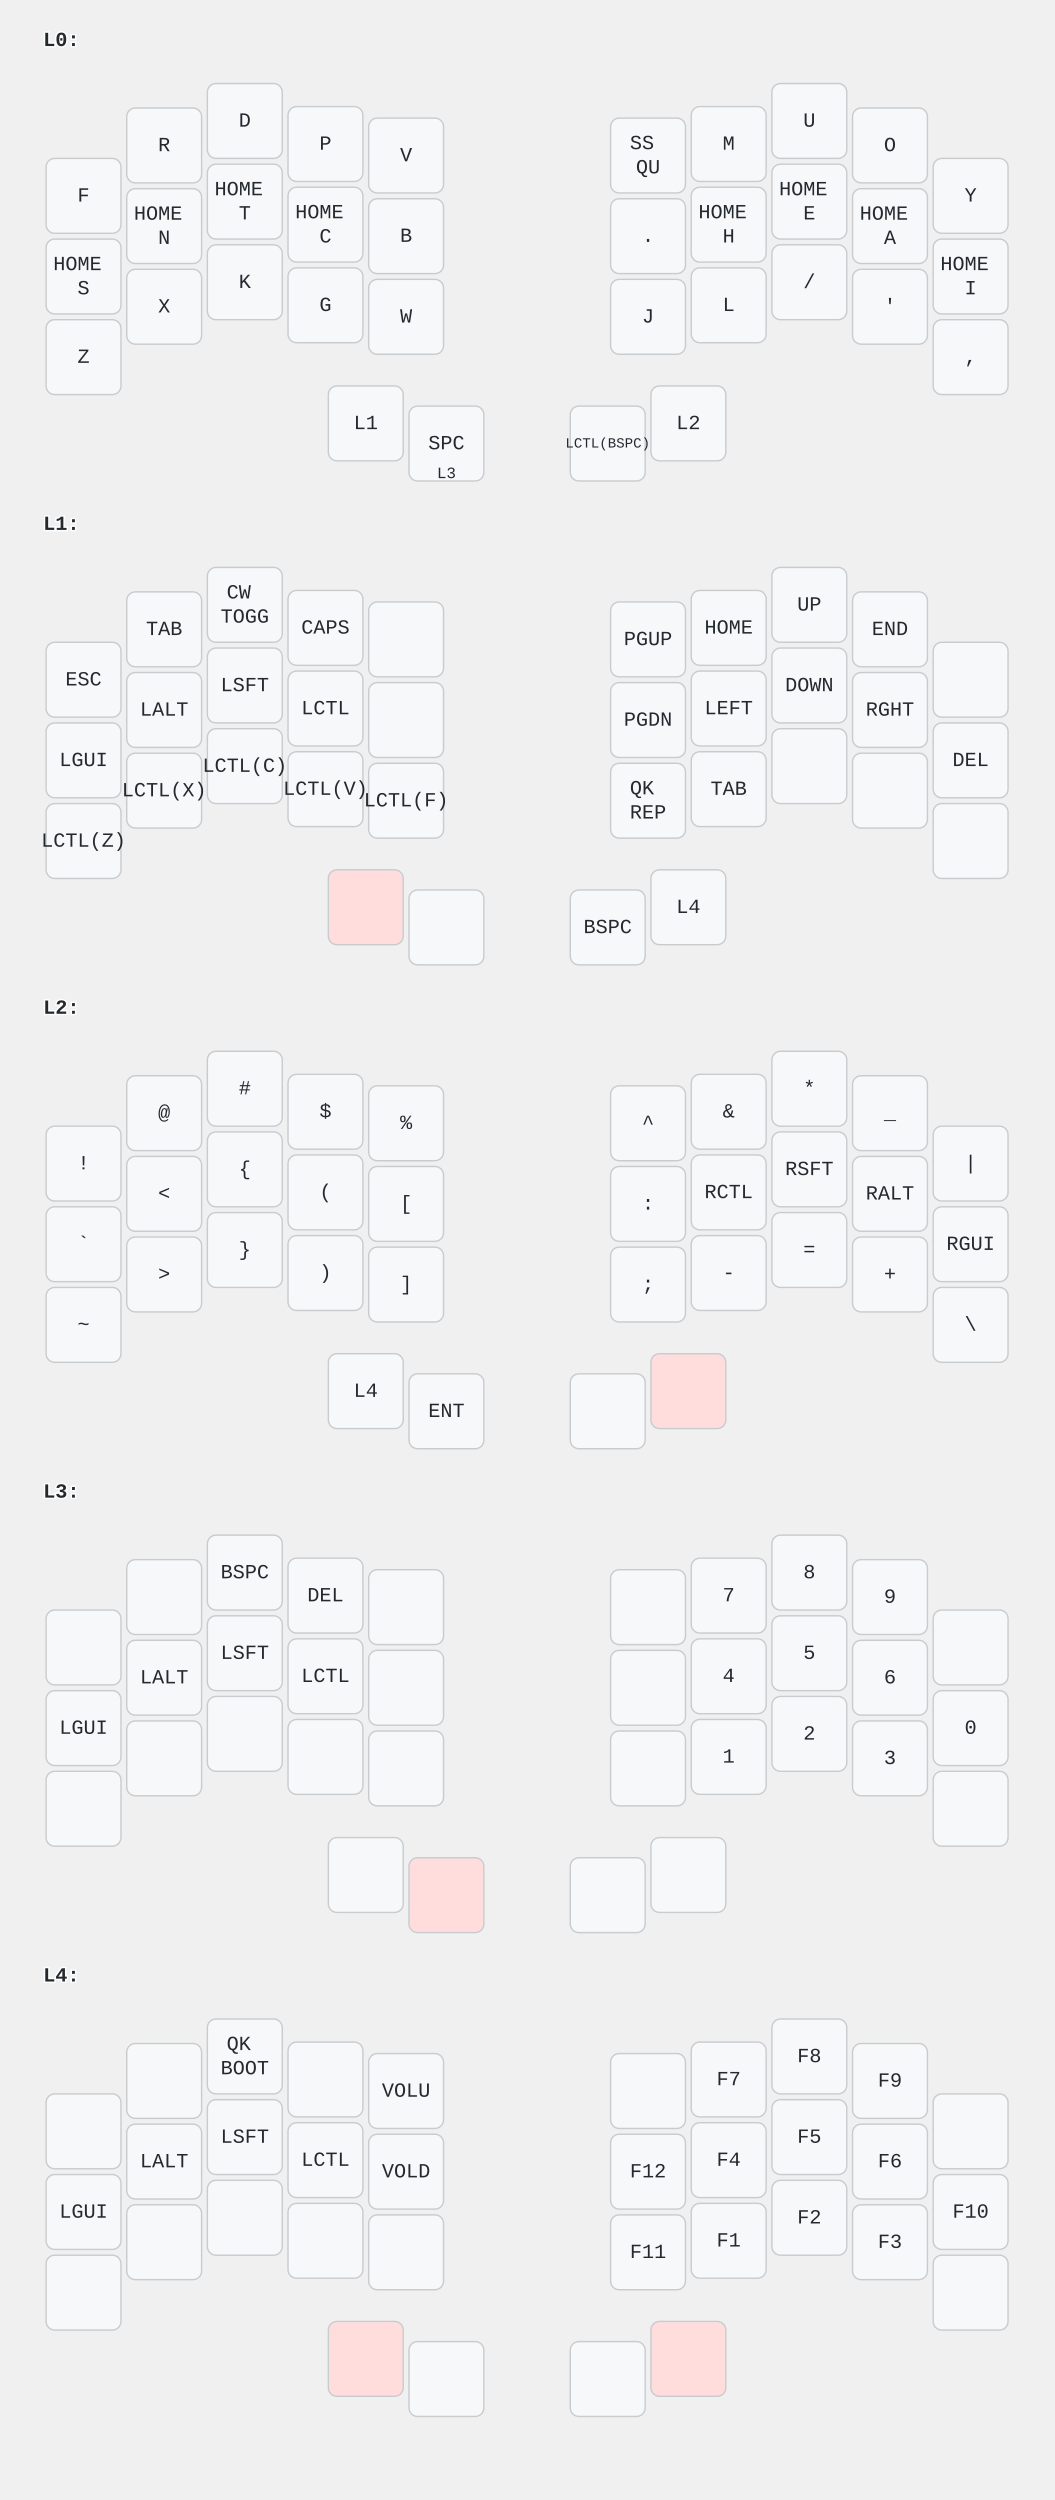
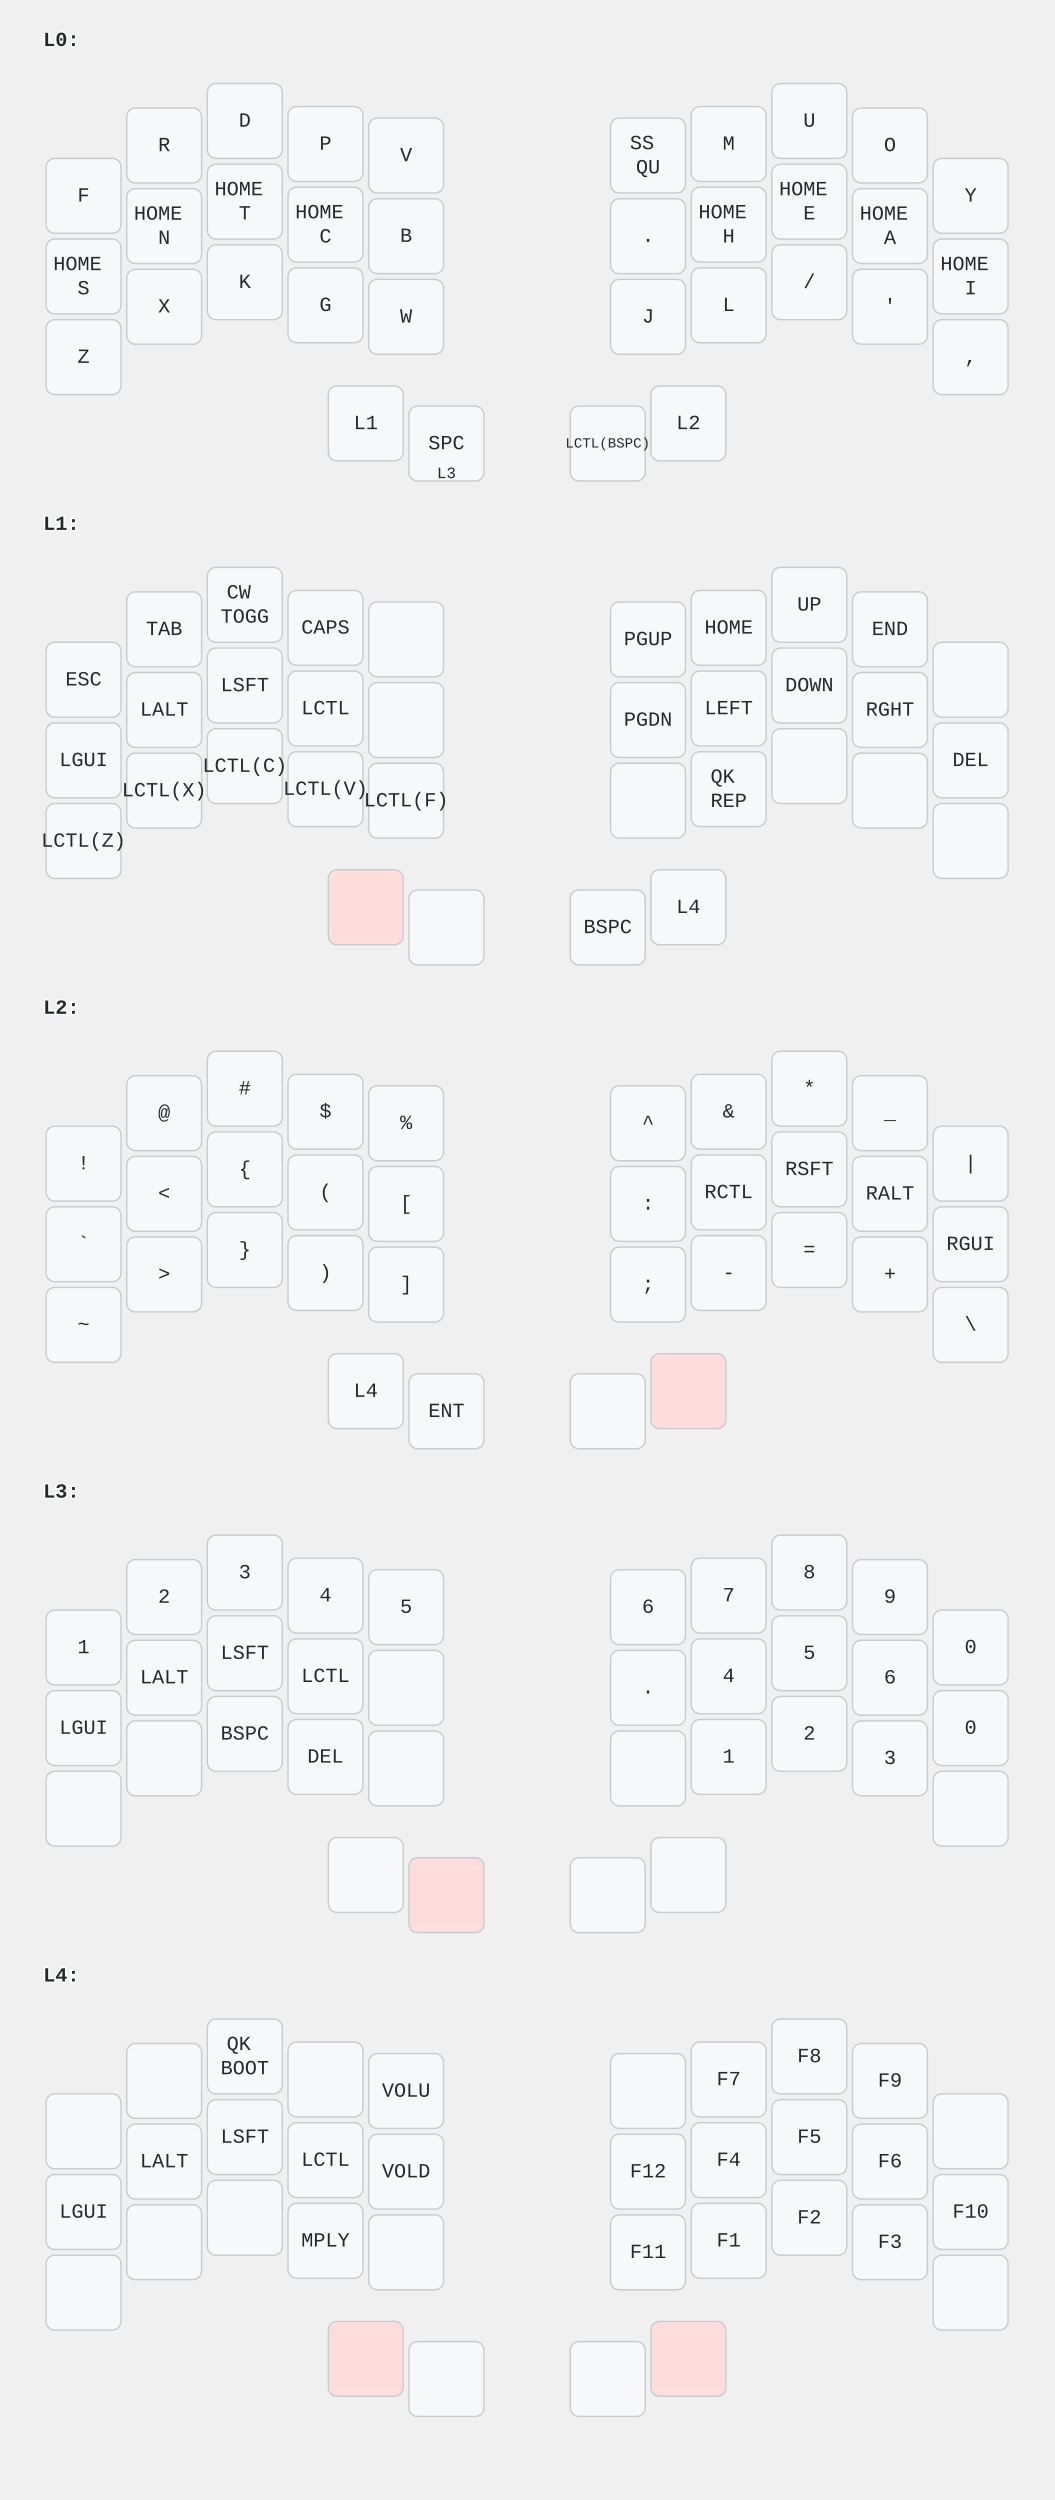
<svg xmlns="http://www.w3.org/2000/svg" width="732" height="1736" viewBox="0 0 732 1736" class="keymap">
  <style>/* inherit to force styles through use tags */
svg path {
    fill: inherit;
}

/* font and background color specifications */
svg.keymap {
    font-family: SFMono-Regular,Consolas,Liberation Mono,Menlo,monospace;
    font-size: 14px;
    font-kerning: normal;
    text-rendering: optimizeLegibility;
    fill: #24292e;
}

/* default key styling */
rect.key {
    fill: #f6f8fa;
    stroke: #c9cccf;
    stroke-width: 1;
}

/* default key side styling, only used is draw_key_sides is set */
rect.side {
    filter: brightness(90%);
}

/* color accent for combo boxes */
rect.combo, rect.combo-separate {
    fill: #cdf;
}

/* color accent for held keys */
rect.held, rect.combo.held {
    fill: #fdd;
}

/* color accent for ghost (optional) keys */
rect.ghost, rect.combo.ghost {
    stroke-dasharray: 4, 4;
    stroke-width: 2;
}

text {
    text-anchor: middle;
    dominant-baseline: middle;
}

/* styling for layer labels */
text.label {
    font-weight: bold;
    text-anchor: start;
    stroke: white;
    stroke-width: 2;
    paint-order: stroke;
}

/* styling for combo tap, and key hold/shifted label text */
text.combo, text.hold, text.shifted {
    font-size: 11px;
}

text.hold {
    text-anchor: middle;
    dominant-baseline: auto;
}

text.shifted {
    text-anchor: middle;
    dominant-baseline: hanging;
}

/* styling for hold/shifted label text in combo box */
text.combo.hold, text.combo.shifted {
    font-size: 8px;
}

/* lighter symbol for transparent keys */
text.trans {
    fill: #7b7e81;
}

/* styling for combo dendrons */
path.combo {
    stroke-width: 1;
    stroke: gray;
    fill: none;
}

/* Start Tabler Icons Cleanup */
/* cannot use height/width with glyphs */
.icon-tabler &gt; path {
    fill: inherit;
    stroke: inherit;
    stroke-width: 2;
}
/* hide tabler's default box */
.icon-tabler &gt; path[stroke="none"][fill="none"] {
    visibility: hidden;
}
/* End Tabler Icons Cleanup */
</style>
  <g transform="translate(30, 0)" class="layer-L0">
    <text x="0" y="28" class="label">L0:</text>
    <g transform="translate(0, 56)">
      <g transform="translate(28, 80)" class="key keypos-0">
        <rect rx="6" ry="6" x="-26" y="-26" width="52" height="52" class="key" />
        <text x="0" y="0" class="key tap">F</text>
      </g>
      <g transform="translate(84, 45)" class="key keypos-1">
        <rect rx="6" ry="6" x="-26" y="-26" width="52" height="52" class="key" />
        <text x="0" y="0" class="key tap">R</text>
      </g>
      <g transform="translate(140, 28)" class="key keypos-2">
        <rect rx="6" ry="6" x="-26" y="-26" width="52" height="52" class="key" />
        <text x="0" y="0" class="key tap">D</text>
      </g>
      <g transform="translate(196, 44)" class="key keypos-3">
        <rect rx="6" ry="6" x="-26" y="-26" width="52" height="52" class="key" />
        <text x="0" y="0" class="key tap">P</text>
      </g>
      <g transform="translate(252, 52)" class="key keypos-4">
        <rect rx="6" ry="6" x="-26" y="-26" width="52" height="52" class="key" />
        <text x="0" y="0" class="key tap">V</text>
      </g>
      <g transform="translate(420, 52)" class="key keypos-5">
        <rect rx="6" ry="6" x="-26" y="-26" width="52" height="52" class="key" />
        <text x="0" y="0" class="key tap">
          <tspan x="0" dy="-0.6em">SS</tspan>
          <tspan x="0" dy="1.2em">QU</tspan>
        </text>
      </g>
      <g transform="translate(476, 44)" class="key keypos-6">
        <rect rx="6" ry="6" x="-26" y="-26" width="52" height="52" class="key" />
        <text x="0" y="0" class="key tap">M</text>
      </g>
      <g transform="translate(532, 28)" class="key keypos-7">
        <rect rx="6" ry="6" x="-26" y="-26" width="52" height="52" class="key" />
        <text x="0" y="0" class="key tap">U</text>
      </g>
      <g transform="translate(588, 45)" class="key keypos-8">
        <rect rx="6" ry="6" x="-26" y="-26" width="52" height="52" class="key" />
        <text x="0" y="0" class="key tap">O</text>
      </g>
      <g transform="translate(644, 80)" class="key keypos-9">
        <rect rx="6" ry="6" x="-26" y="-26" width="52" height="52" class="key" />
        <text x="0" y="0" class="key tap">Y</text>
      </g>
      <g transform="translate(28, 136)" class="key keypos-10">
        <rect rx="6" ry="6" x="-26" y="-26" width="52" height="52" class="key" />
        <text x="0" y="0" class="key tap">
          <tspan x="0" dy="-0.6em">HOME</tspan>
          <tspan x="0" dy="1.2em">S</tspan>
        </text>
      </g>
      <g transform="translate(84, 101)" class="key keypos-11">
        <rect rx="6" ry="6" x="-26" y="-26" width="52" height="52" class="key" />
        <text x="0" y="0" class="key tap">
          <tspan x="0" dy="-0.6em">HOME</tspan>
          <tspan x="0" dy="1.2em">N</tspan>
        </text>
      </g>
      <g transform="translate(140, 84)" class="key keypos-12">
        <rect rx="6" ry="6" x="-26" y="-26" width="52" height="52" class="key" />
        <text x="0" y="0" class="key tap">
          <tspan x="0" dy="-0.6em">HOME</tspan>
          <tspan x="0" dy="1.2em">T</tspan>
        </text>
      </g>
      <g transform="translate(196, 100)" class="key keypos-13">
        <rect rx="6" ry="6" x="-26" y="-26" width="52" height="52" class="key" />
        <text x="0" y="0" class="key tap">
          <tspan x="0" dy="-0.6em">HOME</tspan>
          <tspan x="0" dy="1.2em">C</tspan>
        </text>
      </g>
      <g transform="translate(252, 108)" class="key keypos-14">
        <rect rx="6" ry="6" x="-26" y="-26" width="52" height="52" class="key" />
        <text x="0" y="0" class="key tap">B</text>
      </g>
      <g transform="translate(420, 108)" class="key keypos-15">
        <rect rx="6" ry="6" x="-26" y="-26" width="52" height="52" class="key" />
        <text x="0" y="0" class="key tap">.</text>
      </g>
      <g transform="translate(476, 100)" class="key keypos-16">
        <rect rx="6" ry="6" x="-26" y="-26" width="52" height="52" class="key" />
        <text x="0" y="0" class="key tap">
          <tspan x="0" dy="-0.6em">HOME</tspan>
          <tspan x="0" dy="1.2em">H</tspan>
        </text>
      </g>
      <g transform="translate(532, 84)" class="key keypos-17">
        <rect rx="6" ry="6" x="-26" y="-26" width="52" height="52" class="key" />
        <text x="0" y="0" class="key tap">
          <tspan x="0" dy="-0.6em">HOME</tspan>
          <tspan x="0" dy="1.2em">E</tspan>
        </text>
      </g>
      <g transform="translate(588, 101)" class="key keypos-18">
        <rect rx="6" ry="6" x="-26" y="-26" width="52" height="52" class="key" />
        <text x="0" y="0" class="key tap">
          <tspan x="0" dy="-0.6em">HOME</tspan>
          <tspan x="0" dy="1.2em">A</tspan>
        </text>
      </g>
      <g transform="translate(644, 136)" class="key keypos-19">
        <rect rx="6" ry="6" x="-26" y="-26" width="52" height="52" class="key" />
        <text x="0" y="0" class="key tap">
          <tspan x="0" dy="-0.6em">HOME</tspan>
          <tspan x="0" dy="1.2em">I</tspan>
        </text>
      </g>
      <g transform="translate(28, 192)" class="key keypos-20">
        <rect rx="6" ry="6" x="-26" y="-26" width="52" height="52" class="key" />
        <text x="0" y="0" class="key tap">Z</text>
      </g>
      <g transform="translate(84, 157)" class="key keypos-21">
        <rect rx="6" ry="6" x="-26" y="-26" width="52" height="52" class="key" />
        <text x="0" y="0" class="key tap">X</text>
      </g>
      <g transform="translate(140, 140)" class="key keypos-22">
        <rect rx="6" ry="6" x="-26" y="-26" width="52" height="52" class="key" />
        <text x="0" y="0" class="key tap">K</text>
      </g>
      <g transform="translate(196, 156)" class="key keypos-23">
        <rect rx="6" ry="6" x="-26" y="-26" width="52" height="52" class="key" />
        <text x="0" y="0" class="key tap">G</text>
      </g>
      <g transform="translate(252, 164)" class="key keypos-24">
        <rect rx="6" ry="6" x="-26" y="-26" width="52" height="52" class="key" />
        <text x="0" y="0" class="key tap">W</text>
      </g>
      <g transform="translate(420, 164)" class="key keypos-25">
        <rect rx="6" ry="6" x="-26" y="-26" width="52" height="52" class="key" />
        <text x="0" y="0" class="key tap">J</text>
      </g>
      <g transform="translate(476, 156)" class="key keypos-26">
        <rect rx="6" ry="6" x="-26" y="-26" width="52" height="52" class="key" />
        <text x="0" y="0" class="key tap">L</text>
      </g>
      <g transform="translate(532, 140)" class="key keypos-27">
        <rect rx="6" ry="6" x="-26" y="-26" width="52" height="52" class="key" />
        <text x="0" y="0" class="key tap">/</text>
      </g>
      <g transform="translate(588, 157)" class="key keypos-28">
        <rect rx="6" ry="6" x="-26" y="-26" width="52" height="52" class="key" />
        <text x="0" y="0" class="key tap">'</text>
      </g>
      <g transform="translate(644, 192)" class="key keypos-29">
        <rect rx="6" ry="6" x="-26" y="-26" width="52" height="52" class="key" />
        <text x="0" y="0" class="key tap">,</text>
      </g>
      <g transform="translate(224, 238)" class="key keypos-30">
        <rect rx="6" ry="6" x="-26" y="-26" width="52" height="52" class="key" />
        <text x="0" y="0" class="key tap">L1</text>
      </g>
      <g transform="translate(280, 252)" class="key keypos-31">
        <rect rx="6" ry="6" x="-26" y="-26" width="52" height="52" class="key" />
        <text x="0" y="0" class="key tap">SPC</text>
        <text x="0" y="24" class="key hold">L3</text>
      </g>
      <g transform="translate(392, 252)" class="key keypos-32">
        <rect rx="6" ry="6" x="-26" y="-26" width="52" height="52" class="key" />
        <text x="0" y="0" class="key tap">
          <tspan style="font-size: 70%">LCTL(BSPC)</tspan>
        </text>
      </g>
      <g transform="translate(448, 238)" class="key keypos-33">
        <rect rx="6" ry="6" x="-26" y="-26" width="52" height="52" class="key" />
        <text x="0" y="0" class="key tap">L2</text>
      </g>
    </g>
  </g>
  <g transform="translate(30, 336)" class="layer-L1">
    <text x="0" y="28" class="label">L1:</text>
    <g transform="translate(0, 56)">
      <g transform="translate(28, 80)" class="key keypos-0">
        <rect rx="6" ry="6" x="-26" y="-26" width="52" height="52" class="key" />
        <text x="0" y="0" class="key tap">ESC</text>
      </g>
      <g transform="translate(84, 45)" class="key keypos-1">
        <rect rx="6" ry="6" x="-26" y="-26" width="52" height="52" class="key" />
        <text x="0" y="0" class="key tap">TAB</text>
      </g>
      <g transform="translate(140, 28)" class="key keypos-2">
        <rect rx="6" ry="6" x="-26" y="-26" width="52" height="52" class="key" />
        <text x="0" y="0" class="key tap">
          <tspan x="0" dy="-0.6em">CW</tspan>
          <tspan x="0" dy="1.2em">TOGG</tspan>
        </text>
      </g>
      <g transform="translate(196, 44)" class="key keypos-3">
        <rect rx="6" ry="6" x="-26" y="-26" width="52" height="52" class="key" />
        <text x="0" y="0" class="key tap">CAPS</text>
      </g>
      <g transform="translate(252, 52)" class="key keypos-4">
        <rect rx="6" ry="6" x="-26" y="-26" width="52" height="52" class="key" />
      </g>
      <g transform="translate(420, 52)" class="key keypos-5">
        <rect rx="6" ry="6" x="-26" y="-26" width="52" height="52" class="key" />
        <text x="0" y="0" class="key tap">PGUP</text>
      </g>
      <g transform="translate(476, 44)" class="key keypos-6">
        <rect rx="6" ry="6" x="-26" y="-26" width="52" height="52" class="key" />
        <text x="0" y="0" class="key tap">HOME</text>
      </g>
      <g transform="translate(532, 28)" class="key keypos-7">
        <rect rx="6" ry="6" x="-26" y="-26" width="52" height="52" class="key" />
        <text x="0" y="0" class="key tap">UP</text>
      </g>
      <g transform="translate(588, 45)" class="key keypos-8">
        <rect rx="6" ry="6" x="-26" y="-26" width="52" height="52" class="key" />
        <text x="0" y="0" class="key tap">END</text>
      </g>
      <g transform="translate(644, 80)" class="key keypos-9">
        <rect rx="6" ry="6" x="-26" y="-26" width="52" height="52" class="key" />
      </g>
      <g transform="translate(28, 136)" class="key keypos-10">
        <rect rx="6" ry="6" x="-26" y="-26" width="52" height="52" class="key" />
        <text x="0" y="0" class="key tap">LGUI</text>
      </g>
      <g transform="translate(84, 101)" class="key keypos-11">
        <rect rx="6" ry="6" x="-26" y="-26" width="52" height="52" class="key" />
        <text x="0" y="0" class="key tap">LALT</text>
      </g>
      <g transform="translate(140, 84)" class="key keypos-12">
        <rect rx="6" ry="6" x="-26" y="-26" width="52" height="52" class="key" />
        <text x="0" y="0" class="key tap">LSFT</text>
      </g>
      <g transform="translate(196, 100)" class="key keypos-13">
        <rect rx="6" ry="6" x="-26" y="-26" width="52" height="52" class="key" />
        <text x="0" y="0" class="key tap">LCTL</text>
      </g>
      <g transform="translate(252, 108)" class="key keypos-14">
        <rect rx="6" ry="6" x="-26" y="-26" width="52" height="52" class="key" />
      </g>
      <g transform="translate(420, 108)" class="key keypos-15">
        <rect rx="6" ry="6" x="-26" y="-26" width="52" height="52" class="key" />
        <text x="0" y="0" class="key tap">PGDN</text>
      </g>
      <g transform="translate(476, 100)" class="key keypos-16">
        <rect rx="6" ry="6" x="-26" y="-26" width="52" height="52" class="key" />
        <text x="0" y="0" class="key tap">LEFT</text>
      </g>
      <g transform="translate(532, 84)" class="key keypos-17">
        <rect rx="6" ry="6" x="-26" y="-26" width="52" height="52" class="key" />
        <text x="0" y="0" class="key tap">DOWN</text>
      </g>
      <g transform="translate(588, 101)" class="key keypos-18">
        <rect rx="6" ry="6" x="-26" y="-26" width="52" height="52" class="key" />
        <text x="0" y="0" class="key tap">RGHT</text>
      </g>
      <g transform="translate(644, 136)" class="key keypos-19">
        <rect rx="6" ry="6" x="-26" y="-26" width="52" height="52" class="key" />
        <text x="0" y="0" class="key tap">DEL</text>
      </g>
      <g transform="translate(28, 192)" class="key keypos-20">
        <rect rx="6" ry="6" x="-26" y="-26" width="52" height="52" class="key" />
        <text x="0" y="0" class="key tap">LCTL(Z)</text>
      </g>
      <g transform="translate(84, 157)" class="key keypos-21">
        <rect rx="6" ry="6" x="-26" y="-26" width="52" height="52" class="key" />
        <text x="0" y="0" class="key tap">LCTL(X)</text>
      </g>
      <g transform="translate(140, 140)" class="key keypos-22">
        <rect rx="6" ry="6" x="-26" y="-26" width="52" height="52" class="key" />
        <text x="0" y="0" class="key tap">LCTL(C)</text>
      </g>
      <g transform="translate(196, 156)" class="key keypos-23">
        <rect rx="6" ry="6" x="-26" y="-26" width="52" height="52" class="key" />
        <text x="0" y="0" class="key tap">LCTL(V)</text>
      </g>
      <g transform="translate(252, 164)" class="key keypos-24">
        <rect rx="6" ry="6" x="-26" y="-26" width="52" height="52" class="key" />
        <text x="0" y="0" class="key tap">LCTL(F)</text>
      </g>
      <g transform="translate(420, 164)" class="key keypos-25">
        <rect rx="6" ry="6" x="-26" y="-26" width="52" height="52" class="key" />
+       </g>
+       <g transform="translate(476, 156)" class="key keypos-26">
+         <rect rx="6" ry="6" x="-26" y="-26" width="52" height="52" class="key" />
        <text x="0" y="0" class="key tap">
          <tspan x="0" dy="-0.6em">QK</tspan>
          <tspan x="0" dy="1.2em">REP</tspan>
        </text>
-       </g>
-       <g transform="translate(476, 156)" class="key keypos-26">
-         <rect rx="6" ry="6" x="-26" y="-26" width="52" height="52" class="key" />
-         <text x="0" y="0" class="key tap">TAB</text>
      </g>
      <g transform="translate(532, 140)" class="key keypos-27">
        <rect rx="6" ry="6" x="-26" y="-26" width="52" height="52" class="key" />
      </g>
      <g transform="translate(588, 157)" class="key keypos-28">
        <rect rx="6" ry="6" x="-26" y="-26" width="52" height="52" class="key" />
      </g>
      <g transform="translate(644, 192)" class="key keypos-29">
        <rect rx="6" ry="6" x="-26" y="-26" width="52" height="52" class="key" />
      </g>
      <g transform="translate(224, 238)" class="key held keypos-30">
        <rect rx="6" ry="6" x="-26" y="-26" width="52" height="52" class="key held" />
      </g>
      <g transform="translate(280, 252)" class="key keypos-31">
        <rect rx="6" ry="6" x="-26" y="-26" width="52" height="52" class="key" />
      </g>
      <g transform="translate(392, 252)" class="key keypos-32">
        <rect rx="6" ry="6" x="-26" y="-26" width="52" height="52" class="key" />
        <text x="0" y="0" class="key tap">BSPC</text>
      </g>
      <g transform="translate(448, 238)" class="key keypos-33">
        <rect rx="6" ry="6" x="-26" y="-26" width="52" height="52" class="key" />
        <text x="0" y="0" class="key tap">L4</text>
      </g>
    </g>
  </g>
  <g transform="translate(30, 672)" class="layer-L2">
    <text x="0" y="28" class="label">L2:</text>
    <g transform="translate(0, 56)">
      <g transform="translate(28, 80)" class="key keypos-0">
        <rect rx="6" ry="6" x="-26" y="-26" width="52" height="52" class="key" />
        <text x="0" y="0" class="key tap">!</text>
      </g>
      <g transform="translate(84, 45)" class="key keypos-1">
        <rect rx="6" ry="6" x="-26" y="-26" width="52" height="52" class="key" />
        <text x="0" y="0" class="key tap">@</text>
      </g>
      <g transform="translate(140, 28)" class="key keypos-2">
        <rect rx="6" ry="6" x="-26" y="-26" width="52" height="52" class="key" />
        <text x="0" y="0" class="key tap">#</text>
      </g>
      <g transform="translate(196, 44)" class="key keypos-3">
        <rect rx="6" ry="6" x="-26" y="-26" width="52" height="52" class="key" />
        <text x="0" y="0" class="key tap">$</text>
      </g>
      <g transform="translate(252, 52)" class="key keypos-4">
        <rect rx="6" ry="6" x="-26" y="-26" width="52" height="52" class="key" />
        <text x="0" y="0" class="key tap">%</text>
      </g>
      <g transform="translate(420, 52)" class="key keypos-5">
        <rect rx="6" ry="6" x="-26" y="-26" width="52" height="52" class="key" />
        <text x="0" y="0" class="key tap">^</text>
      </g>
      <g transform="translate(476, 44)" class="key keypos-6">
        <rect rx="6" ry="6" x="-26" y="-26" width="52" height="52" class="key" />
        <text x="0" y="0" class="key tap">&amp;</text>
      </g>
      <g transform="translate(532, 28)" class="key keypos-7">
        <rect rx="6" ry="6" x="-26" y="-26" width="52" height="52" class="key" />
        <text x="0" y="0" class="key tap">*</text>
      </g>
      <g transform="translate(588, 45)" class="key keypos-8">
        <rect rx="6" ry="6" x="-26" y="-26" width="52" height="52" class="key" />
        <text x="0" y="0" class="key tap">_</text>
      </g>
      <g transform="translate(644, 80)" class="key keypos-9">
        <rect rx="6" ry="6" x="-26" y="-26" width="52" height="52" class="key" />
        <text x="0" y="0" class="key tap">|</text>
      </g>
      <g transform="translate(28, 136)" class="key keypos-10">
        <rect rx="6" ry="6" x="-26" y="-26" width="52" height="52" class="key" />
        <text x="0" y="0" class="key tap">`</text>
      </g>
      <g transform="translate(84, 101)" class="key keypos-11">
        <rect rx="6" ry="6" x="-26" y="-26" width="52" height="52" class="key" />
        <text x="0" y="0" class="key tap">&lt;</text>
      </g>
      <g transform="translate(140, 84)" class="key keypos-12">
        <rect rx="6" ry="6" x="-26" y="-26" width="52" height="52" class="key" />
        <text x="0" y="0" class="key tap">{</text>
      </g>
      <g transform="translate(196, 100)" class="key keypos-13">
        <rect rx="6" ry="6" x="-26" y="-26" width="52" height="52" class="key" />
        <text x="0" y="0" class="key tap">(</text>
      </g>
      <g transform="translate(252, 108)" class="key keypos-14">
        <rect rx="6" ry="6" x="-26" y="-26" width="52" height="52" class="key" />
        <text x="0" y="0" class="key tap">[</text>
      </g>
      <g transform="translate(420, 108)" class="key keypos-15">
        <rect rx="6" ry="6" x="-26" y="-26" width="52" height="52" class="key" />
        <text x="0" y="0" class="key tap">:</text>
      </g>
      <g transform="translate(476, 100)" class="key keypos-16">
        <rect rx="6" ry="6" x="-26" y="-26" width="52" height="52" class="key" />
        <text x="0" y="0" class="key tap">RCTL</text>
      </g>
      <g transform="translate(532, 84)" class="key keypos-17">
        <rect rx="6" ry="6" x="-26" y="-26" width="52" height="52" class="key" />
        <text x="0" y="0" class="key tap">RSFT</text>
      </g>
      <g transform="translate(588, 101)" class="key keypos-18">
        <rect rx="6" ry="6" x="-26" y="-26" width="52" height="52" class="key" />
        <text x="0" y="0" class="key tap">RALT</text>
      </g>
      <g transform="translate(644, 136)" class="key keypos-19">
        <rect rx="6" ry="6" x="-26" y="-26" width="52" height="52" class="key" />
        <text x="0" y="0" class="key tap">RGUI</text>
      </g>
      <g transform="translate(28, 192)" class="key keypos-20">
        <rect rx="6" ry="6" x="-26" y="-26" width="52" height="52" class="key" />
        <text x="0" y="0" class="key tap">~</text>
      </g>
      <g transform="translate(84, 157)" class="key keypos-21">
        <rect rx="6" ry="6" x="-26" y="-26" width="52" height="52" class="key" />
        <text x="0" y="0" class="key tap">&gt;</text>
      </g>
      <g transform="translate(140, 140)" class="key keypos-22">
        <rect rx="6" ry="6" x="-26" y="-26" width="52" height="52" class="key" />
        <text x="0" y="0" class="key tap">}</text>
      </g>
      <g transform="translate(196, 156)" class="key keypos-23">
        <rect rx="6" ry="6" x="-26" y="-26" width="52" height="52" class="key" />
        <text x="0" y="0" class="key tap">)</text>
      </g>
      <g transform="translate(252, 164)" class="key keypos-24">
        <rect rx="6" ry="6" x="-26" y="-26" width="52" height="52" class="key" />
        <text x="0" y="0" class="key tap">]</text>
      </g>
      <g transform="translate(420, 164)" class="key keypos-25">
        <rect rx="6" ry="6" x="-26" y="-26" width="52" height="52" class="key" />
        <text x="0" y="0" class="key tap">;</text>
      </g>
      <g transform="translate(476, 156)" class="key keypos-26">
        <rect rx="6" ry="6" x="-26" y="-26" width="52" height="52" class="key" />
        <text x="0" y="0" class="key tap">-</text>
      </g>
      <g transform="translate(532, 140)" class="key keypos-27">
        <rect rx="6" ry="6" x="-26" y="-26" width="52" height="52" class="key" />
        <text x="0" y="0" class="key tap">=</text>
      </g>
      <g transform="translate(588, 157)" class="key keypos-28">
        <rect rx="6" ry="6" x="-26" y="-26" width="52" height="52" class="key" />
        <text x="0" y="0" class="key tap">+</text>
      </g>
      <g transform="translate(644, 192)" class="key keypos-29">
        <rect rx="6" ry="6" x="-26" y="-26" width="52" height="52" class="key" />
        <text x="0" y="0" class="key tap">\</text>
      </g>
      <g transform="translate(224, 238)" class="key keypos-30">
        <rect rx="6" ry="6" x="-26" y="-26" width="52" height="52" class="key" />
        <text x="0" y="0" class="key tap">L4</text>
      </g>
      <g transform="translate(280, 252)" class="key keypos-31">
        <rect rx="6" ry="6" x="-26" y="-26" width="52" height="52" class="key" />
        <text x="0" y="0" class="key tap">ENT</text>
      </g>
      <g transform="translate(392, 252)" class="key keypos-32">
        <rect rx="6" ry="6" x="-26" y="-26" width="52" height="52" class="key" />
      </g>
      <g transform="translate(448, 238)" class="key held keypos-33">
        <rect rx="6" ry="6" x="-26" y="-26" width="52" height="52" class="key held" />
      </g>
    </g>
  </g>
  <g transform="translate(30, 1008)" class="layer-L3">
    <text x="0" y="28" class="label">L3:</text>
    <g transform="translate(0, 56)">
      <g transform="translate(28, 80)" class="key keypos-0">
        <rect rx="6" ry="6" x="-26" y="-26" width="52" height="52" class="key" />
+         <text x="0" y="0" class="key tap">1</text>
      </g>
      <g transform="translate(84, 45)" class="key keypos-1">
        <rect rx="6" ry="6" x="-26" y="-26" width="52" height="52" class="key" />
+         <text x="0" y="0" class="key tap">2</text>
      </g>
      <g transform="translate(140, 28)" class="key keypos-2">
        <rect rx="6" ry="6" x="-26" y="-26" width="52" height="52" class="key" />
+         <text x="0" y="0" class="key tap">3</text>
+       </g>
+       <g transform="translate(196, 44)" class="key keypos-3">
+         <rect rx="6" ry="6" x="-26" y="-26" width="52" height="52" class="key" />
+         <text x="0" y="0" class="key tap">4</text>
+       </g>
+       <g transform="translate(252, 52)" class="key keypos-4">
+         <rect rx="6" ry="6" x="-26" y="-26" width="52" height="52" class="key" />
+         <text x="0" y="0" class="key tap">5</text>
+       </g>
+       <g transform="translate(420, 52)" class="key keypos-5">
+         <rect rx="6" ry="6" x="-26" y="-26" width="52" height="52" class="key" />
+         <text x="0" y="0" class="key tap">6</text>
+       </g>
+       <g transform="translate(476, 44)" class="key keypos-6">
+         <rect rx="6" ry="6" x="-26" y="-26" width="52" height="52" class="key" />
+         <text x="0" y="0" class="key tap">7</text>
+       </g>
+       <g transform="translate(532, 28)" class="key keypos-7">
+         <rect rx="6" ry="6" x="-26" y="-26" width="52" height="52" class="key" />
+         <text x="0" y="0" class="key tap">8</text>
+       </g>
+       <g transform="translate(588, 45)" class="key keypos-8">
+         <rect rx="6" ry="6" x="-26" y="-26" width="52" height="52" class="key" />
+         <text x="0" y="0" class="key tap">9</text>
+       </g>
+       <g transform="translate(644, 80)" class="key keypos-9">
+         <rect rx="6" ry="6" x="-26" y="-26" width="52" height="52" class="key" />
+         <text x="0" y="0" class="key tap">0</text>
+       </g>
+       <g transform="translate(28, 136)" class="key keypos-10">
+         <rect rx="6" ry="6" x="-26" y="-26" width="52" height="52" class="key" />
+         <text x="0" y="0" class="key tap">LGUI</text>
+       </g>
+       <g transform="translate(84, 101)" class="key keypos-11">
+         <rect rx="6" ry="6" x="-26" y="-26" width="52" height="52" class="key" />
+         <text x="0" y="0" class="key tap">LALT</text>
+       </g>
+       <g transform="translate(140, 84)" class="key keypos-12">
+         <rect rx="6" ry="6" x="-26" y="-26" width="52" height="52" class="key" />
+         <text x="0" y="0" class="key tap">LSFT</text>
+       </g>
+       <g transform="translate(196, 100)" class="key keypos-13">
+         <rect rx="6" ry="6" x="-26" y="-26" width="52" height="52" class="key" />
+         <text x="0" y="0" class="key tap">LCTL</text>
+       </g>
+       <g transform="translate(252, 108)" class="key keypos-14">
+         <rect rx="6" ry="6" x="-26" y="-26" width="52" height="52" class="key" />
+       </g>
+       <g transform="translate(420, 108)" class="key keypos-15">
+         <rect rx="6" ry="6" x="-26" y="-26" width="52" height="52" class="key" />
+         <text x="0" y="0" class="key tap">.</text>
+       </g>
+       <g transform="translate(476, 100)" class="key keypos-16">
+         <rect rx="6" ry="6" x="-26" y="-26" width="52" height="52" class="key" />
+         <text x="0" y="0" class="key tap">4</text>
+       </g>
+       <g transform="translate(532, 84)" class="key keypos-17">
+         <rect rx="6" ry="6" x="-26" y="-26" width="52" height="52" class="key" />
+         <text x="0" y="0" class="key tap">5</text>
+       </g>
+       <g transform="translate(588, 101)" class="key keypos-18">
+         <rect rx="6" ry="6" x="-26" y="-26" width="52" height="52" class="key" />
+         <text x="0" y="0" class="key tap">6</text>
+       </g>
+       <g transform="translate(644, 136)" class="key keypos-19">
+         <rect rx="6" ry="6" x="-26" y="-26" width="52" height="52" class="key" />
+         <text x="0" y="0" class="key tap">0</text>
+       </g>
+       <g transform="translate(28, 192)" class="key keypos-20">
+         <rect rx="6" ry="6" x="-26" y="-26" width="52" height="52" class="key" />
+       </g>
+       <g transform="translate(84, 157)" class="key keypos-21">
+         <rect rx="6" ry="6" x="-26" y="-26" width="52" height="52" class="key" />
+       </g>
+       <g transform="translate(140, 140)" class="key keypos-22">
+         <rect rx="6" ry="6" x="-26" y="-26" width="52" height="52" class="key" />
        <text x="0" y="0" class="key tap">BSPC</text>
      </g>
-       <g transform="translate(196, 44)" class="key keypos-3">
+       <g transform="translate(196, 156)" class="key keypos-23">
        <rect rx="6" ry="6" x="-26" y="-26" width="52" height="52" class="key" />
        <text x="0" y="0" class="key tap">DEL</text>
-       </g>
-       <g transform="translate(252, 52)" class="key keypos-4">
-         <rect rx="6" ry="6" x="-26" y="-26" width="52" height="52" class="key" />
-       </g>
-       <g transform="translate(420, 52)" class="key keypos-5">
-         <rect rx="6" ry="6" x="-26" y="-26" width="52" height="52" class="key" />
-       </g>
-       <g transform="translate(476, 44)" class="key keypos-6">
-         <rect rx="6" ry="6" x="-26" y="-26" width="52" height="52" class="key" />
-         <text x="0" y="0" class="key tap">7</text>
-       </g>
-       <g transform="translate(532, 28)" class="key keypos-7">
-         <rect rx="6" ry="6" x="-26" y="-26" width="52" height="52" class="key" />
-         <text x="0" y="0" class="key tap">8</text>
-       </g>
-       <g transform="translate(588, 45)" class="key keypos-8">
-         <rect rx="6" ry="6" x="-26" y="-26" width="52" height="52" class="key" />
-         <text x="0" y="0" class="key tap">9</text>
-       </g>
-       <g transform="translate(644, 80)" class="key keypos-9">
-         <rect rx="6" ry="6" x="-26" y="-26" width="52" height="52" class="key" />
-       </g>
-       <g transform="translate(28, 136)" class="key keypos-10">
-         <rect rx="6" ry="6" x="-26" y="-26" width="52" height="52" class="key" />
-         <text x="0" y="0" class="key tap">LGUI</text>
-       </g>
-       <g transform="translate(84, 101)" class="key keypos-11">
-         <rect rx="6" ry="6" x="-26" y="-26" width="52" height="52" class="key" />
-         <text x="0" y="0" class="key tap">LALT</text>
-       </g>
-       <g transform="translate(140, 84)" class="key keypos-12">
-         <rect rx="6" ry="6" x="-26" y="-26" width="52" height="52" class="key" />
-         <text x="0" y="0" class="key tap">LSFT</text>
-       </g>
-       <g transform="translate(196, 100)" class="key keypos-13">
-         <rect rx="6" ry="6" x="-26" y="-26" width="52" height="52" class="key" />
-         <text x="0" y="0" class="key tap">LCTL</text>
-       </g>
-       <g transform="translate(252, 108)" class="key keypos-14">
-         <rect rx="6" ry="6" x="-26" y="-26" width="52" height="52" class="key" />
-       </g>
-       <g transform="translate(420, 108)" class="key keypos-15">
-         <rect rx="6" ry="6" x="-26" y="-26" width="52" height="52" class="key" />
-       </g>
-       <g transform="translate(476, 100)" class="key keypos-16">
-         <rect rx="6" ry="6" x="-26" y="-26" width="52" height="52" class="key" />
-         <text x="0" y="0" class="key tap">4</text>
-       </g>
-       <g transform="translate(532, 84)" class="key keypos-17">
-         <rect rx="6" ry="6" x="-26" y="-26" width="52" height="52" class="key" />
-         <text x="0" y="0" class="key tap">5</text>
-       </g>
-       <g transform="translate(588, 101)" class="key keypos-18">
-         <rect rx="6" ry="6" x="-26" y="-26" width="52" height="52" class="key" />
-         <text x="0" y="0" class="key tap">6</text>
-       </g>
-       <g transform="translate(644, 136)" class="key keypos-19">
-         <rect rx="6" ry="6" x="-26" y="-26" width="52" height="52" class="key" />
-         <text x="0" y="0" class="key tap">0</text>
-       </g>
-       <g transform="translate(28, 192)" class="key keypos-20">
-         <rect rx="6" ry="6" x="-26" y="-26" width="52" height="52" class="key" />
-       </g>
-       <g transform="translate(84, 157)" class="key keypos-21">
-         <rect rx="6" ry="6" x="-26" y="-26" width="52" height="52" class="key" />
-       </g>
-       <g transform="translate(140, 140)" class="key keypos-22">
-         <rect rx="6" ry="6" x="-26" y="-26" width="52" height="52" class="key" />
-       </g>
-       <g transform="translate(196, 156)" class="key keypos-23">
-         <rect rx="6" ry="6" x="-26" y="-26" width="52" height="52" class="key" />
      </g>
      <g transform="translate(252, 164)" class="key keypos-24">
        <rect rx="6" ry="6" x="-26" y="-26" width="52" height="52" class="key" />
      </g>
      <g transform="translate(420, 164)" class="key keypos-25">
        <rect rx="6" ry="6" x="-26" y="-26" width="52" height="52" class="key" />
      </g>
      <g transform="translate(476, 156)" class="key keypos-26">
        <rect rx="6" ry="6" x="-26" y="-26" width="52" height="52" class="key" />
        <text x="0" y="0" class="key tap">1</text>
      </g>
      <g transform="translate(532, 140)" class="key keypos-27">
        <rect rx="6" ry="6" x="-26" y="-26" width="52" height="52" class="key" />
        <text x="0" y="0" class="key tap">2</text>
      </g>
      <g transform="translate(588, 157)" class="key keypos-28">
        <rect rx="6" ry="6" x="-26" y="-26" width="52" height="52" class="key" />
        <text x="0" y="0" class="key tap">3</text>
      </g>
      <g transform="translate(644, 192)" class="key keypos-29">
        <rect rx="6" ry="6" x="-26" y="-26" width="52" height="52" class="key" />
      </g>
      <g transform="translate(224, 238)" class="key keypos-30">
        <rect rx="6" ry="6" x="-26" y="-26" width="52" height="52" class="key" />
      </g>
      <g transform="translate(280, 252)" class="key held keypos-31">
        <rect rx="6" ry="6" x="-26" y="-26" width="52" height="52" class="key held" />
      </g>
      <g transform="translate(392, 252)" class="key keypos-32">
        <rect rx="6" ry="6" x="-26" y="-26" width="52" height="52" class="key" />
      </g>
      <g transform="translate(448, 238)" class="key keypos-33">
        <rect rx="6" ry="6" x="-26" y="-26" width="52" height="52" class="key" />
      </g>
    </g>
  </g>
  <g transform="translate(30, 1344)" class="layer-L4">
    <text x="0" y="28" class="label">L4:</text>
    <g transform="translate(0, 56)">
      <g transform="translate(28, 80)" class="key keypos-0">
        <rect rx="6" ry="6" x="-26" y="-26" width="52" height="52" class="key" />
      </g>
      <g transform="translate(84, 45)" class="key keypos-1">
        <rect rx="6" ry="6" x="-26" y="-26" width="52" height="52" class="key" />
      </g>
      <g transform="translate(140, 28)" class="key keypos-2">
        <rect rx="6" ry="6" x="-26" y="-26" width="52" height="52" class="key" />
        <text x="0" y="0" class="key tap">
          <tspan x="0" dy="-0.6em">QK</tspan>
          <tspan x="0" dy="1.2em">BOOT</tspan>
        </text>
      </g>
      <g transform="translate(196, 44)" class="key keypos-3">
        <rect rx="6" ry="6" x="-26" y="-26" width="52" height="52" class="key" />
      </g>
      <g transform="translate(252, 52)" class="key keypos-4">
        <rect rx="6" ry="6" x="-26" y="-26" width="52" height="52" class="key" />
        <text x="0" y="0" class="key tap">VOLU</text>
      </g>
      <g transform="translate(420, 52)" class="key keypos-5">
        <rect rx="6" ry="6" x="-26" y="-26" width="52" height="52" class="key" />
      </g>
      <g transform="translate(476, 44)" class="key keypos-6">
        <rect rx="6" ry="6" x="-26" y="-26" width="52" height="52" class="key" />
        <text x="0" y="0" class="key tap">F7</text>
      </g>
      <g transform="translate(532, 28)" class="key keypos-7">
        <rect rx="6" ry="6" x="-26" y="-26" width="52" height="52" class="key" />
        <text x="0" y="0" class="key tap">F8</text>
      </g>
      <g transform="translate(588, 45)" class="key keypos-8">
        <rect rx="6" ry="6" x="-26" y="-26" width="52" height="52" class="key" />
        <text x="0" y="0" class="key tap">F9</text>
      </g>
      <g transform="translate(644, 80)" class="key keypos-9">
        <rect rx="6" ry="6" x="-26" y="-26" width="52" height="52" class="key" />
      </g>
      <g transform="translate(28, 136)" class="key keypos-10">
        <rect rx="6" ry="6" x="-26" y="-26" width="52" height="52" class="key" />
        <text x="0" y="0" class="key tap">LGUI</text>
      </g>
      <g transform="translate(84, 101)" class="key keypos-11">
        <rect rx="6" ry="6" x="-26" y="-26" width="52" height="52" class="key" />
        <text x="0" y="0" class="key tap">LALT</text>
      </g>
      <g transform="translate(140, 84)" class="key keypos-12">
        <rect rx="6" ry="6" x="-26" y="-26" width="52" height="52" class="key" />
        <text x="0" y="0" class="key tap">LSFT</text>
      </g>
      <g transform="translate(196, 100)" class="key keypos-13">
        <rect rx="6" ry="6" x="-26" y="-26" width="52" height="52" class="key" />
        <text x="0" y="0" class="key tap">LCTL</text>
      </g>
      <g transform="translate(252, 108)" class="key keypos-14">
        <rect rx="6" ry="6" x="-26" y="-26" width="52" height="52" class="key" />
        <text x="0" y="0" class="key tap">VOLD</text>
      </g>
      <g transform="translate(420, 108)" class="key keypos-15">
        <rect rx="6" ry="6" x="-26" y="-26" width="52" height="52" class="key" />
        <text x="0" y="0" class="key tap">F12</text>
      </g>
      <g transform="translate(476, 100)" class="key keypos-16">
        <rect rx="6" ry="6" x="-26" y="-26" width="52" height="52" class="key" />
        <text x="0" y="0" class="key tap">F4</text>
      </g>
      <g transform="translate(532, 84)" class="key keypos-17">
        <rect rx="6" ry="6" x="-26" y="-26" width="52" height="52" class="key" />
        <text x="0" y="0" class="key tap">F5</text>
      </g>
      <g transform="translate(588, 101)" class="key keypos-18">
        <rect rx="6" ry="6" x="-26" y="-26" width="52" height="52" class="key" />
        <text x="0" y="0" class="key tap">F6</text>
      </g>
      <g transform="translate(644, 136)" class="key keypos-19">
        <rect rx="6" ry="6" x="-26" y="-26" width="52" height="52" class="key" />
        <text x="0" y="0" class="key tap">F10</text>
      </g>
      <g transform="translate(28, 192)" class="key keypos-20">
        <rect rx="6" ry="6" x="-26" y="-26" width="52" height="52" class="key" />
      </g>
      <g transform="translate(84, 157)" class="key keypos-21">
        <rect rx="6" ry="6" x="-26" y="-26" width="52" height="52" class="key" />
      </g>
      <g transform="translate(140, 140)" class="key keypos-22">
        <rect rx="6" ry="6" x="-26" y="-26" width="52" height="52" class="key" />
      </g>
      <g transform="translate(196, 156)" class="key keypos-23">
        <rect rx="6" ry="6" x="-26" y="-26" width="52" height="52" class="key" />
+         <text x="0" y="0" class="key tap">MPLY</text>
      </g>
      <g transform="translate(252, 164)" class="key keypos-24">
        <rect rx="6" ry="6" x="-26" y="-26" width="52" height="52" class="key" />
      </g>
      <g transform="translate(420, 164)" class="key keypos-25">
        <rect rx="6" ry="6" x="-26" y="-26" width="52" height="52" class="key" />
        <text x="0" y="0" class="key tap">F11</text>
      </g>
      <g transform="translate(476, 156)" class="key keypos-26">
        <rect rx="6" ry="6" x="-26" y="-26" width="52" height="52" class="key" />
        <text x="0" y="0" class="key tap">F1</text>
      </g>
      <g transform="translate(532, 140)" class="key keypos-27">
        <rect rx="6" ry="6" x="-26" y="-26" width="52" height="52" class="key" />
        <text x="0" y="0" class="key tap">F2</text>
      </g>
      <g transform="translate(588, 157)" class="key keypos-28">
        <rect rx="6" ry="6" x="-26" y="-26" width="52" height="52" class="key" />
        <text x="0" y="0" class="key tap">F3</text>
      </g>
      <g transform="translate(644, 192)" class="key keypos-29">
        <rect rx="6" ry="6" x="-26" y="-26" width="52" height="52" class="key" />
      </g>
      <g transform="translate(224, 238)" class="key held keypos-30">
        <rect rx="6" ry="6" x="-26" y="-26" width="52" height="52" class="key held" />
      </g>
      <g transform="translate(280, 252)" class="key keypos-31">
        <rect rx="6" ry="6" x="-26" y="-26" width="52" height="52" class="key" />
      </g>
      <g transform="translate(392, 252)" class="key keypos-32">
        <rect rx="6" ry="6" x="-26" y="-26" width="52" height="52" class="key" />
      </g>
      <g transform="translate(448, 238)" class="key held keypos-33">
        <rect rx="6" ry="6" x="-26" y="-26" width="52" height="52" class="key held" />
      </g>
    </g>
  </g>
</svg>
